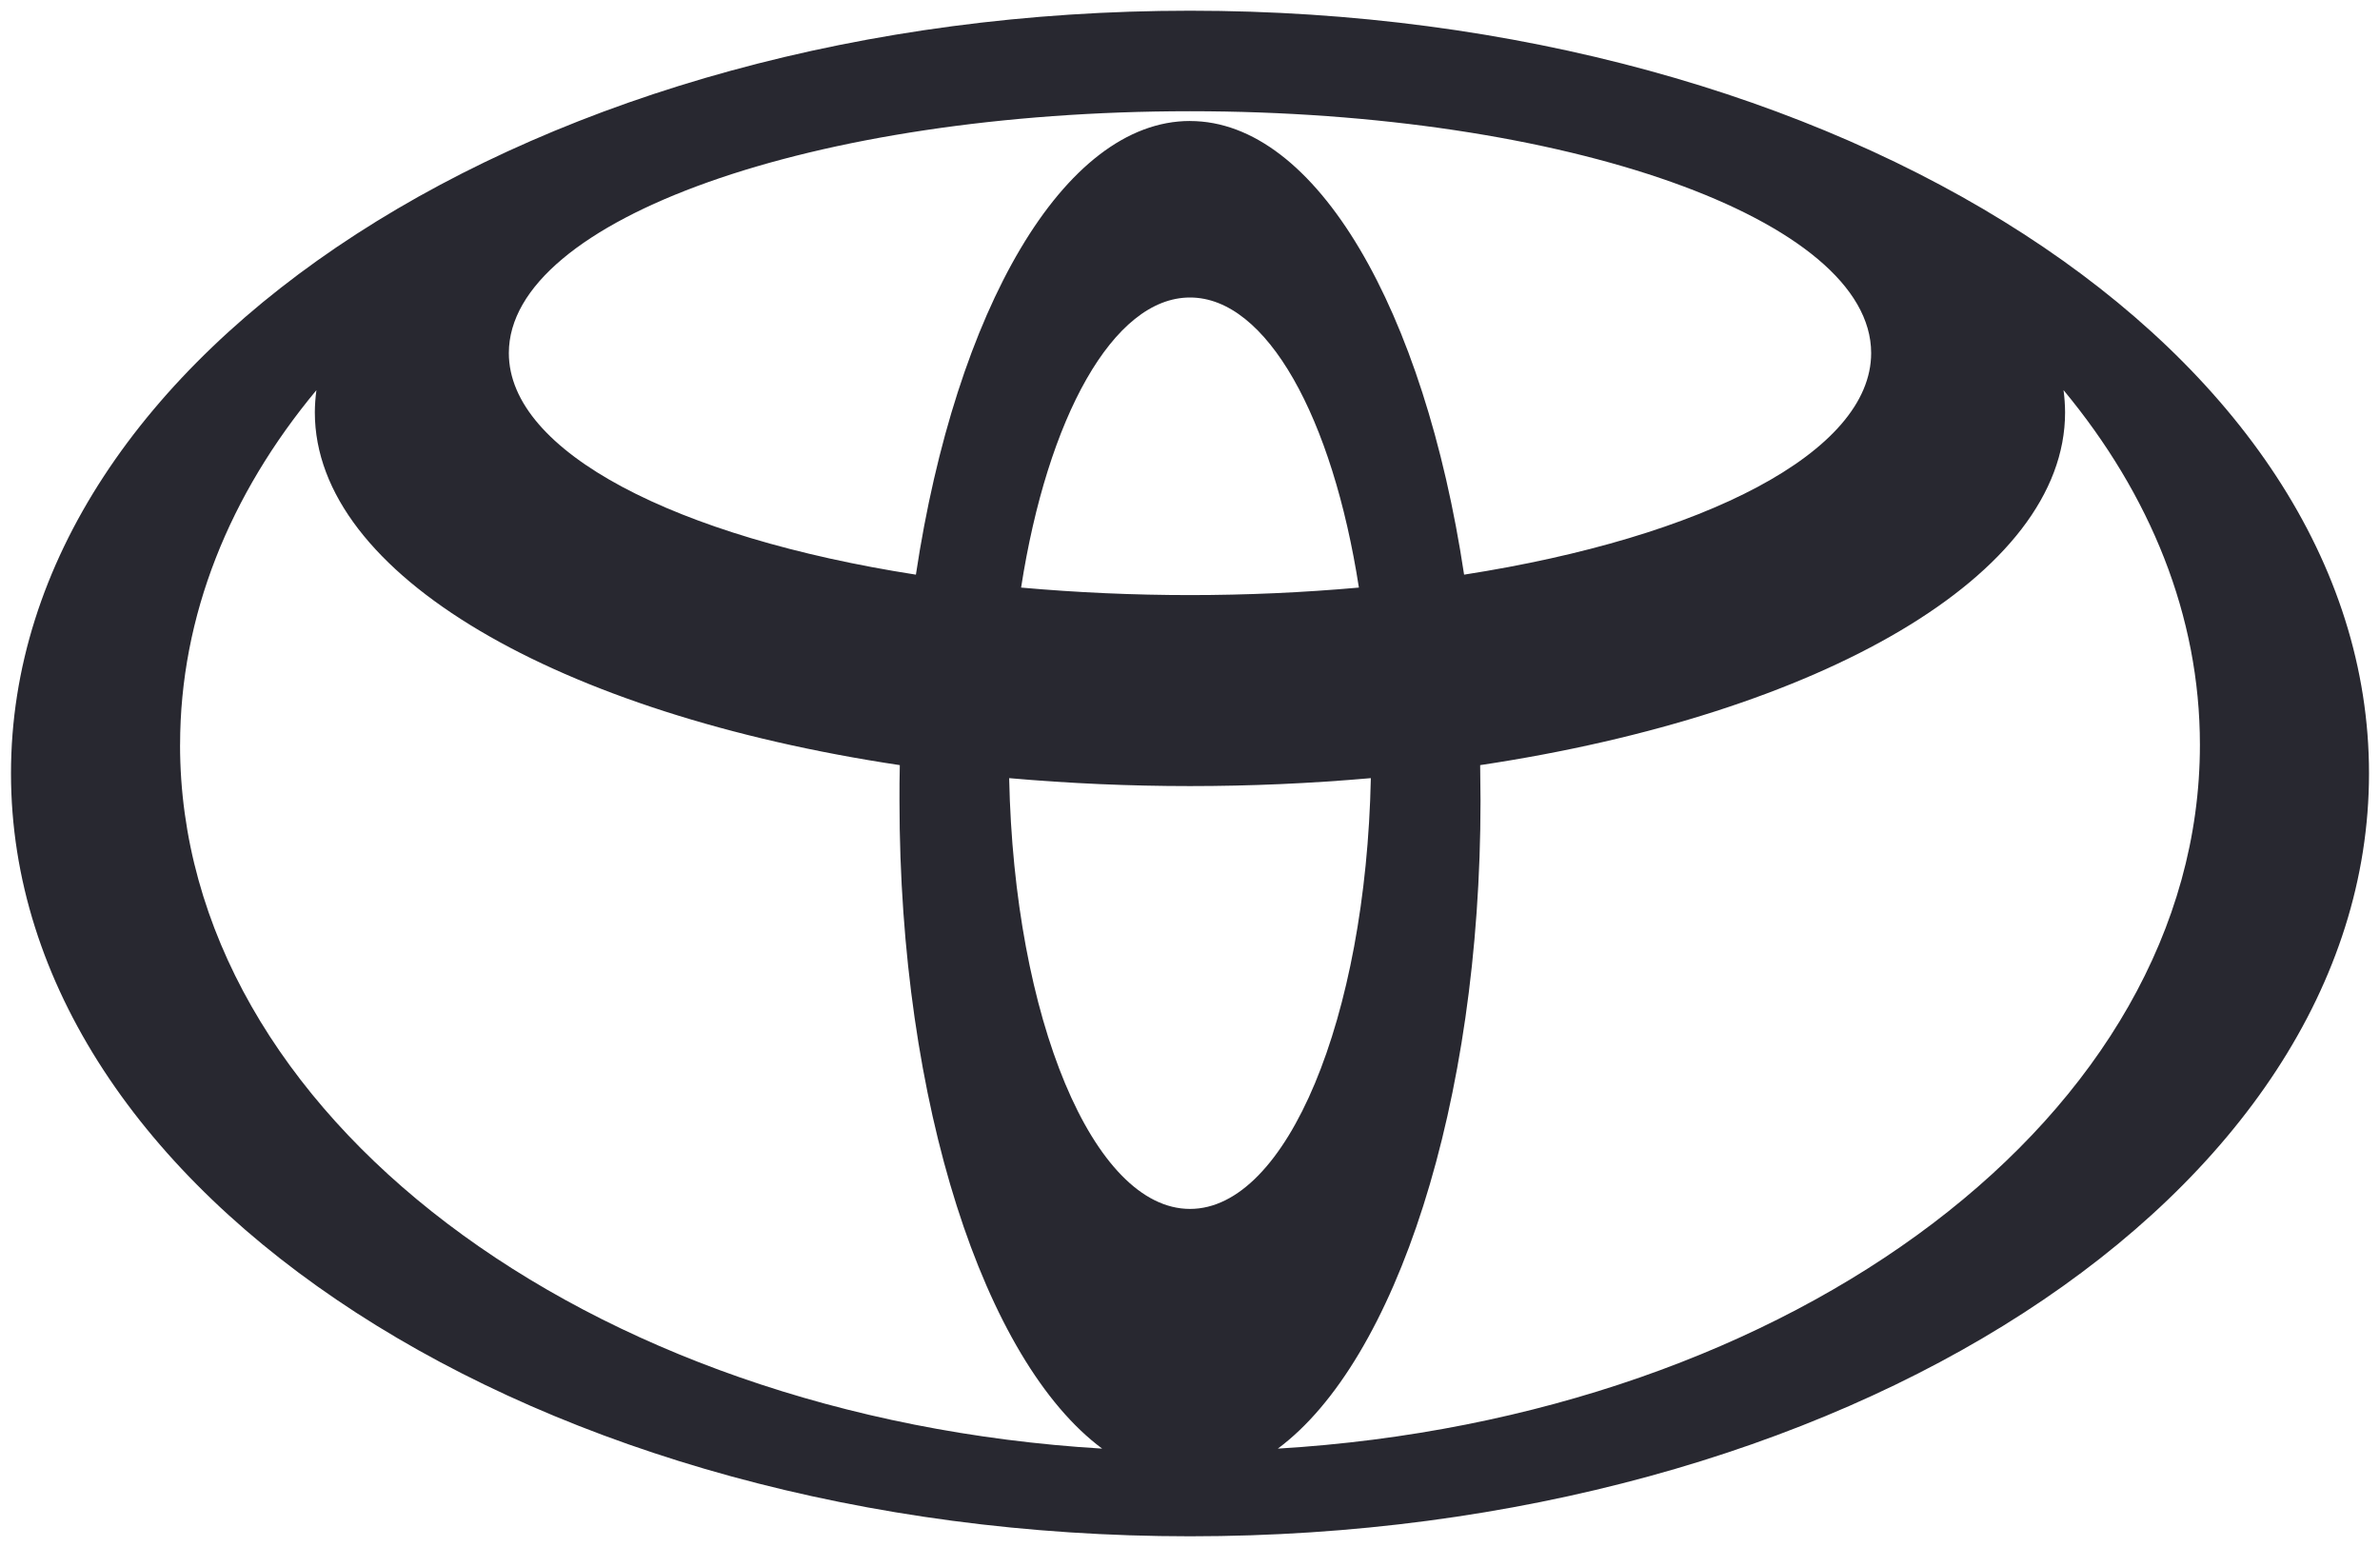
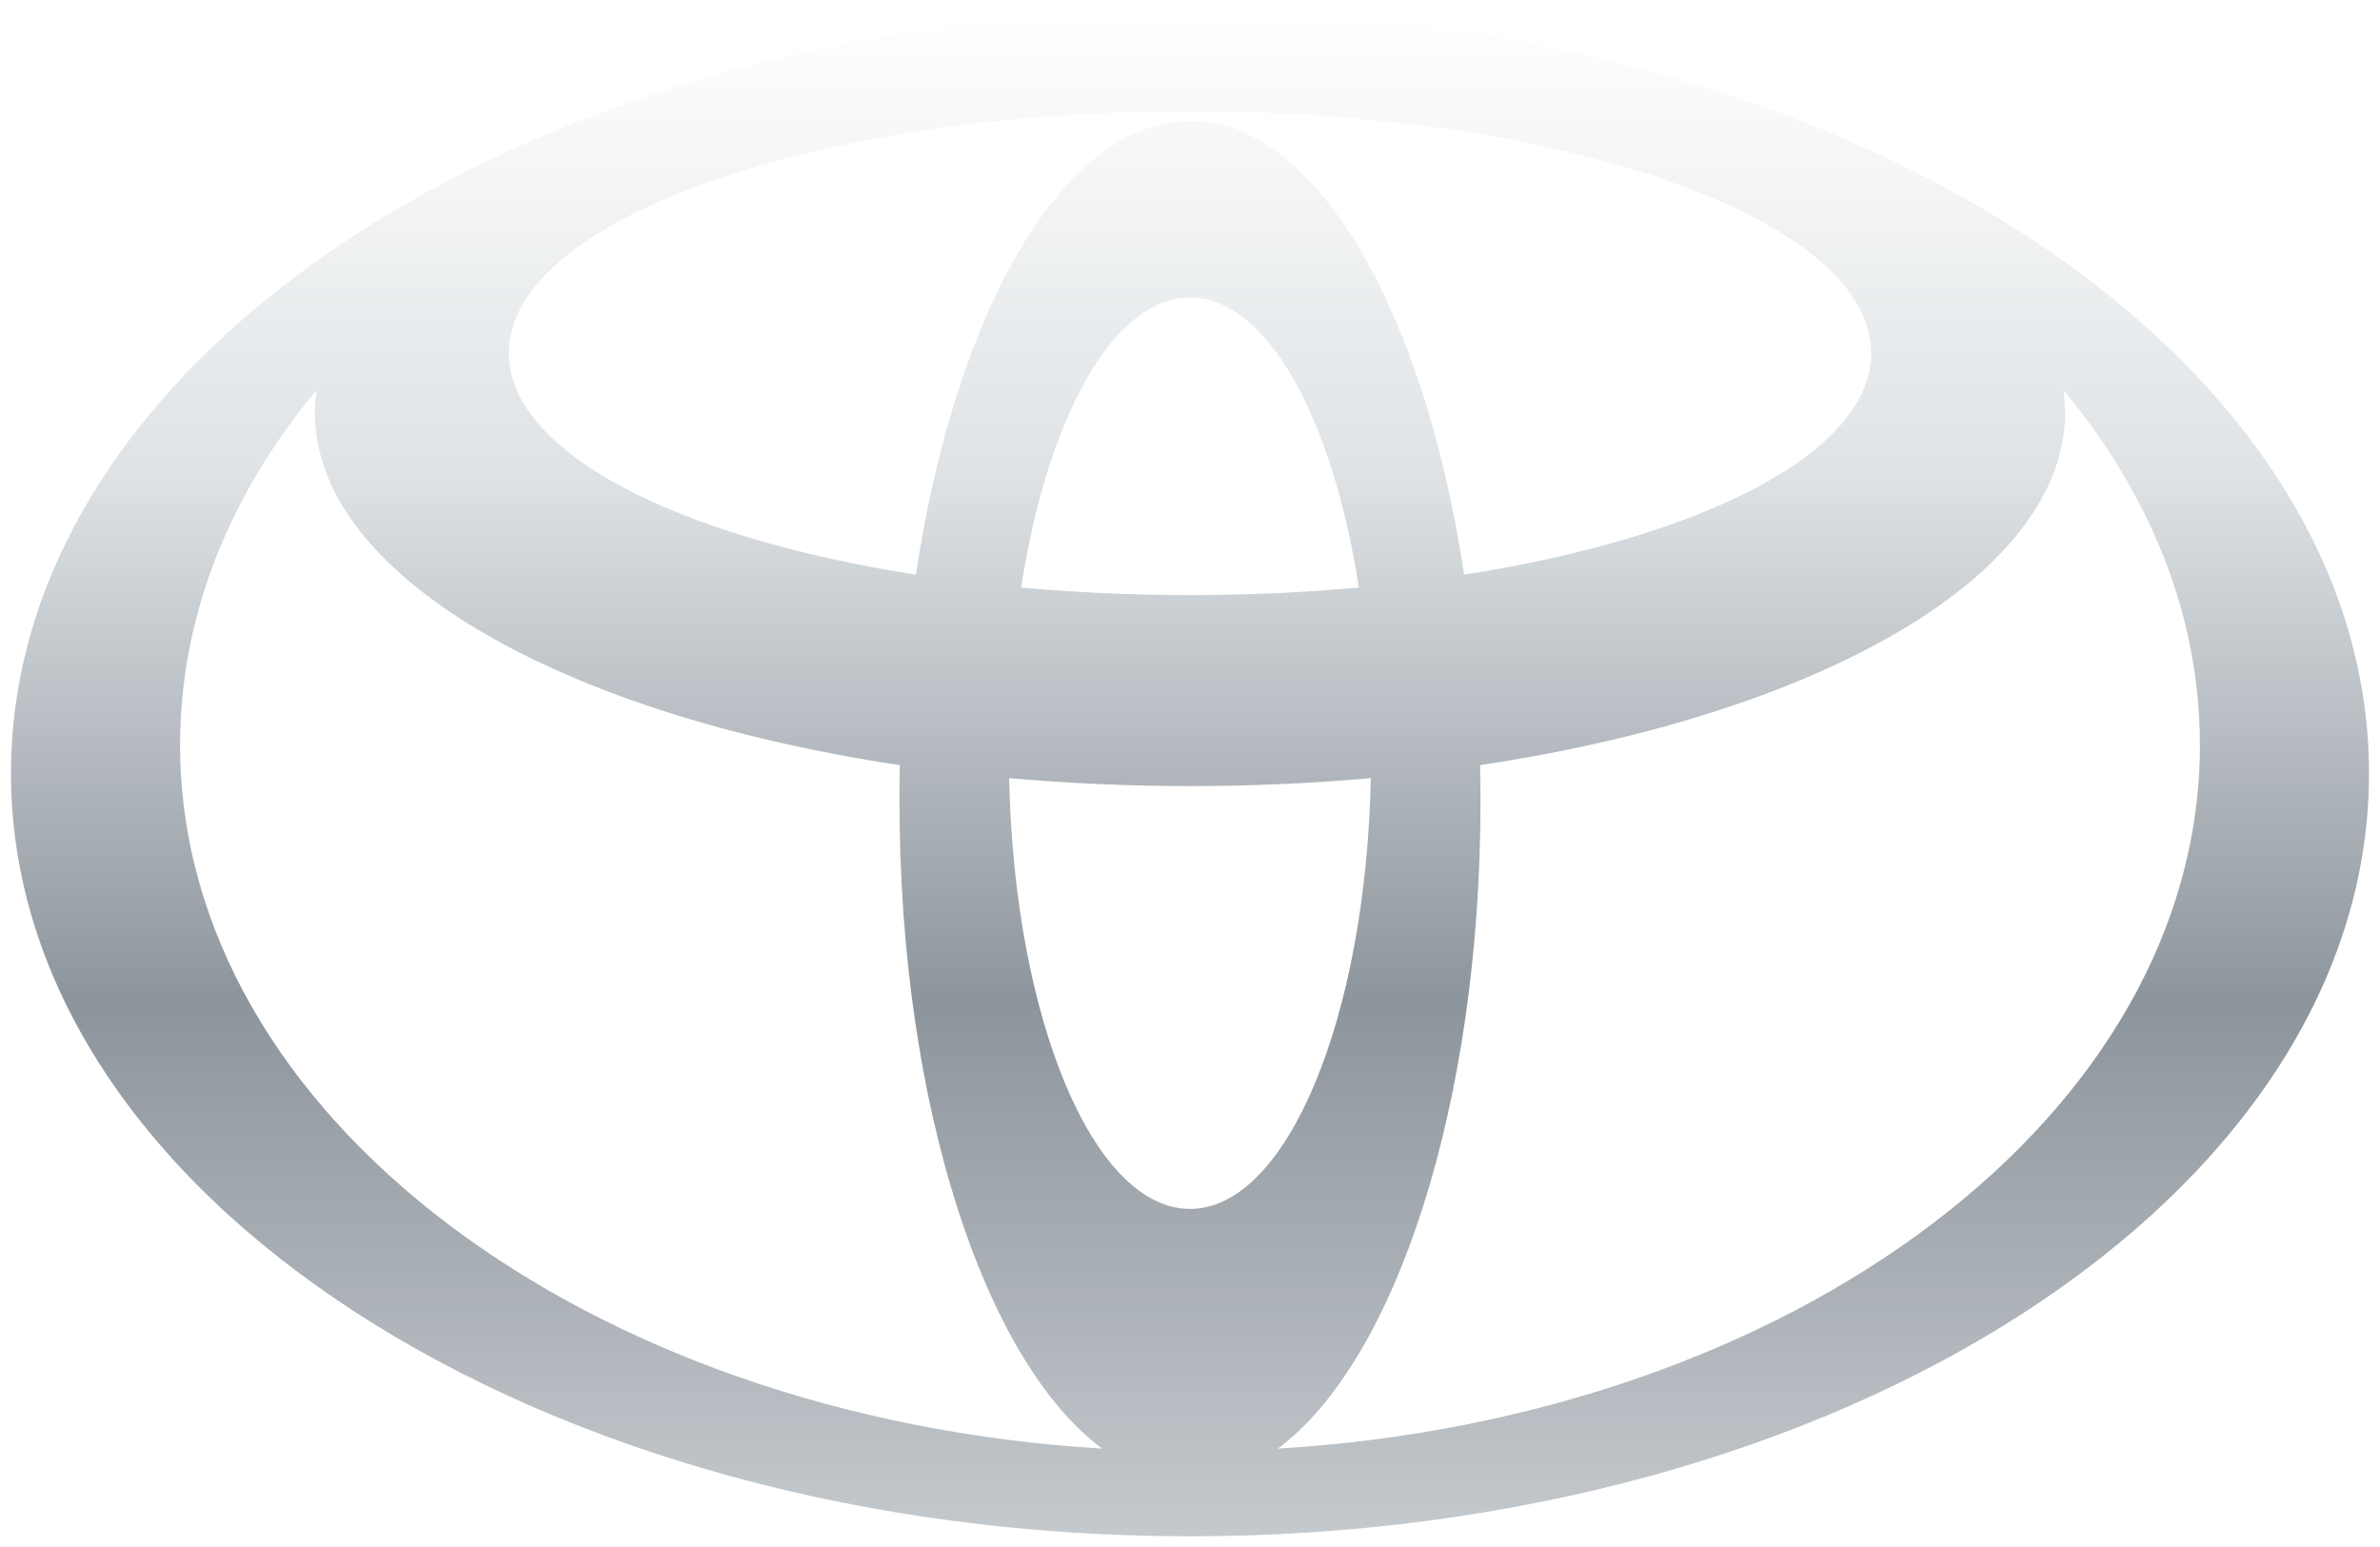
<svg xmlns="http://www.w3.org/2000/svg" viewBox="0 0 60 39">
  <defs>
    <linearGradient id="toyotaChrome" x1="0%" y1="0%" x2="0%" y2="100%">
      <stop offset="0%" stop-color="#ffffff" />
      <stop offset="30%" stop-color="#dfe3e6" />
      <stop offset="65%" stop-color="#8d959c" />
      <stop offset="100%" stop-color="#c4c9cd" />
    </linearGradient>
  </defs>
-   <path fill="url(#toyotaChrome)" d="M30 .27C13.586.27.277 8.879.277 19.496.277 30.117 13.586 38.73 30 38.73s29.723-8.609 29.723-19.234S46.414.27 30 .27m0 30.207c-2.441 0-4.434-4.809-4.559-10.86a52 52 0 0 0 9.118 0c-.125 6.047-2.118 10.86-4.559 10.86m-4.258-15.664C26.406 10.535 28.062 7.5 30 7.5s3.594 3.035 4.258 7.313a48 48 0 0 1-8.516 0M30 3.05c-3.187 0-5.906 4.773-6.91 11.437-6.043-.941-10.262-3.09-10.262-5.586 0-3.367 7.688-6.097 17.172-6.097s17.172 2.73 17.172 6.097c0 2.496-4.219 4.645-10.262 5.586C35.906 7.824 33.188 3.051 30 3.051M4.54 18.777c0-3.257 1.253-6.316 3.437-8.941q-.038.277-.04.559c0 4.105 6.157 7.605 14.747 8.894q-.01.447-.008.898c0 7.653 2.144 14.133 5.11 16.333-13.028-.786-23.247-8.43-23.247-17.743M32.214 36.52c2.965-2.2 5.11-8.68 5.11-16.333q-.002-.454-.009-.898c8.586-1.289 14.746-4.785 14.746-8.894q-.002-.282-.039-.56c2.184 2.634 3.438 5.685 3.438 8.942 0 9.313-10.219 16.957-23.246 17.743m0 0" style="stroke:none;fill-rule:nonzero;fill:#282830;fill-opacity:1" />
+   <path fill="url(#toyotaChrome)" style="stroke:none;fill-rule:nonzero;fill:url(#toyotaChrome);fill-opacity:1" d="M30 .27C13.586.27.277 8.879.277 19.496.277 30.117 13.586 38.73 30 38.73s29.723-8.609 29.723-19.234S46.414.27 30 .27m0 30.207c-2.441 0-4.434-4.809-4.559-10.86a52 52 0 0 0 9.118 0c-.125 6.047-2.118 10.86-4.559 10.86m-4.258-15.664C26.406 10.535 28.062 7.5 30 7.5s3.594 3.035 4.258 7.313a48 48 0 0 1-8.516 0M30 3.05c-3.187 0-5.906 4.773-6.91 11.437-6.043-.941-10.262-3.09-10.262-5.586 0-3.367 7.688-6.097 17.172-6.097s17.172 2.73 17.172 6.097c0 2.496-4.219 4.645-10.262 5.586C35.906 7.824 33.188 3.051 30 3.051M4.54 18.777c0-3.257 1.253-6.316 3.437-8.941q-.038.277-.04.559c0 4.105 6.157 7.605 14.747 8.894q-.01.447-.008.898c0 7.653 2.144 14.133 5.11 16.333-13.028-.786-23.247-8.43-23.247-17.743M32.214 36.52c2.965-2.2 5.11-8.68 5.11-16.333q-.002-.454-.009-.898c8.586-1.289 14.746-4.785 14.746-8.894q-.002-.282-.039-.56c2.184 2.634 3.438 5.685 3.438 8.942 0 9.313-10.219 16.957-23.246 17.743m0 0" />
</svg>
